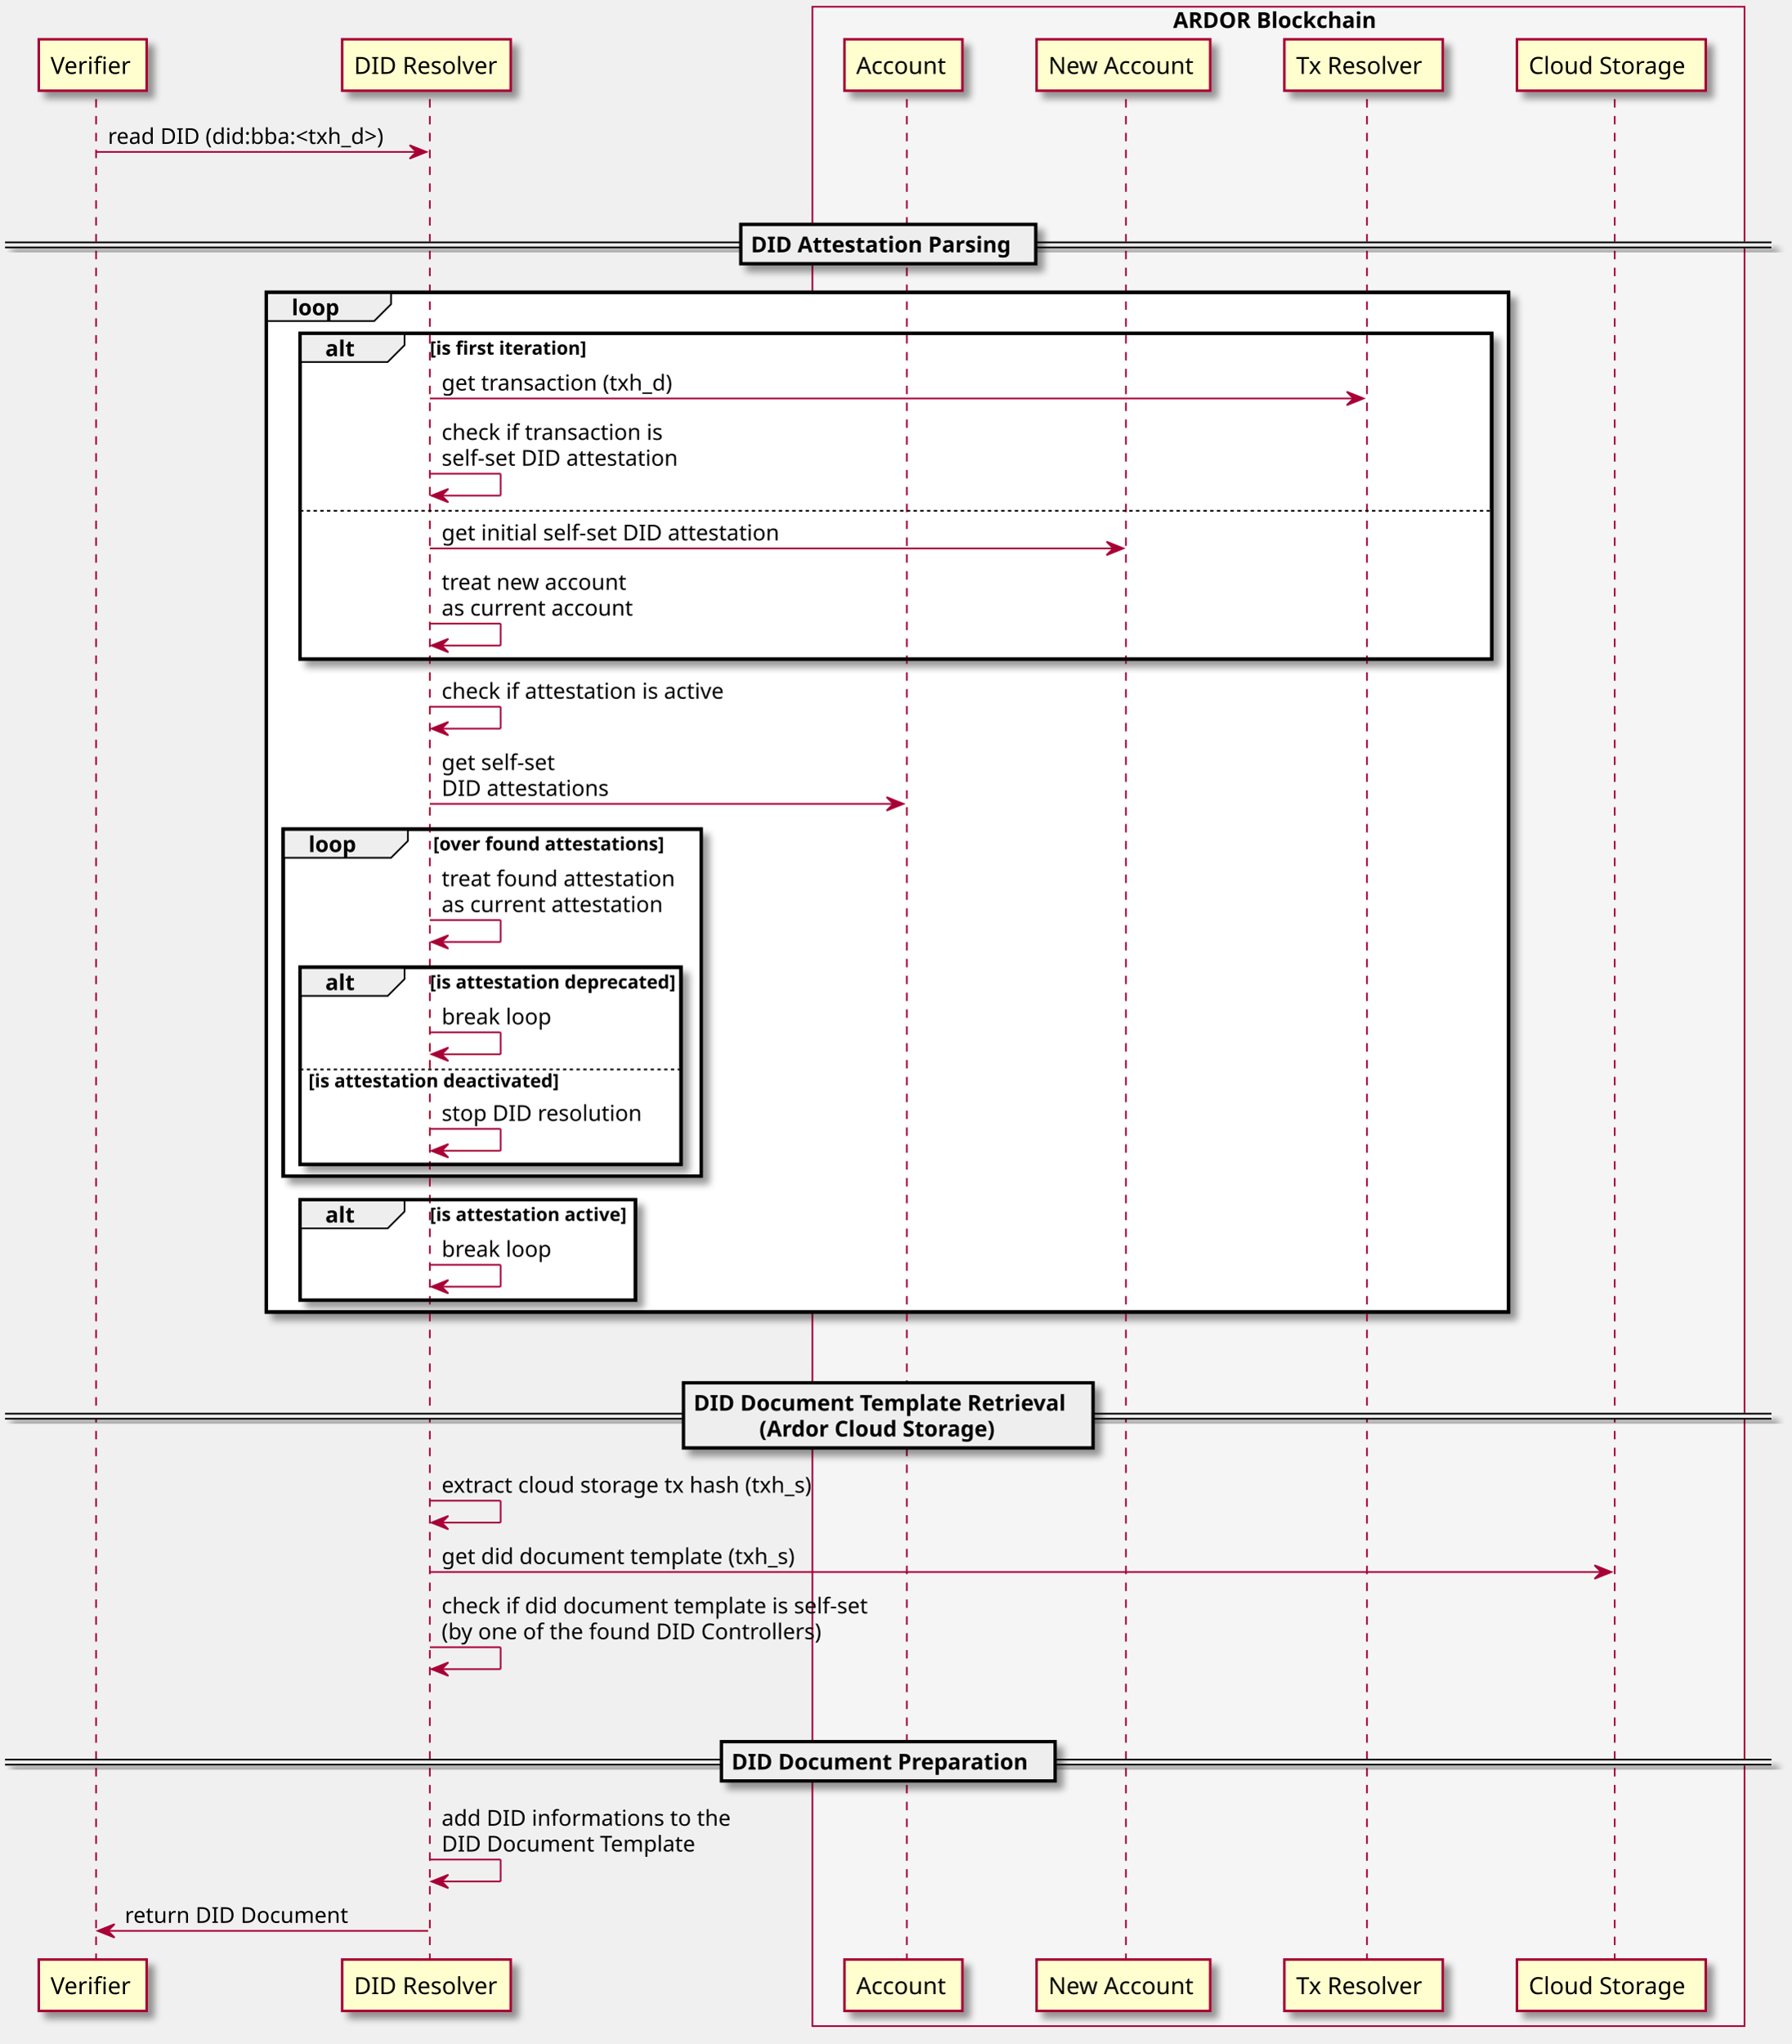
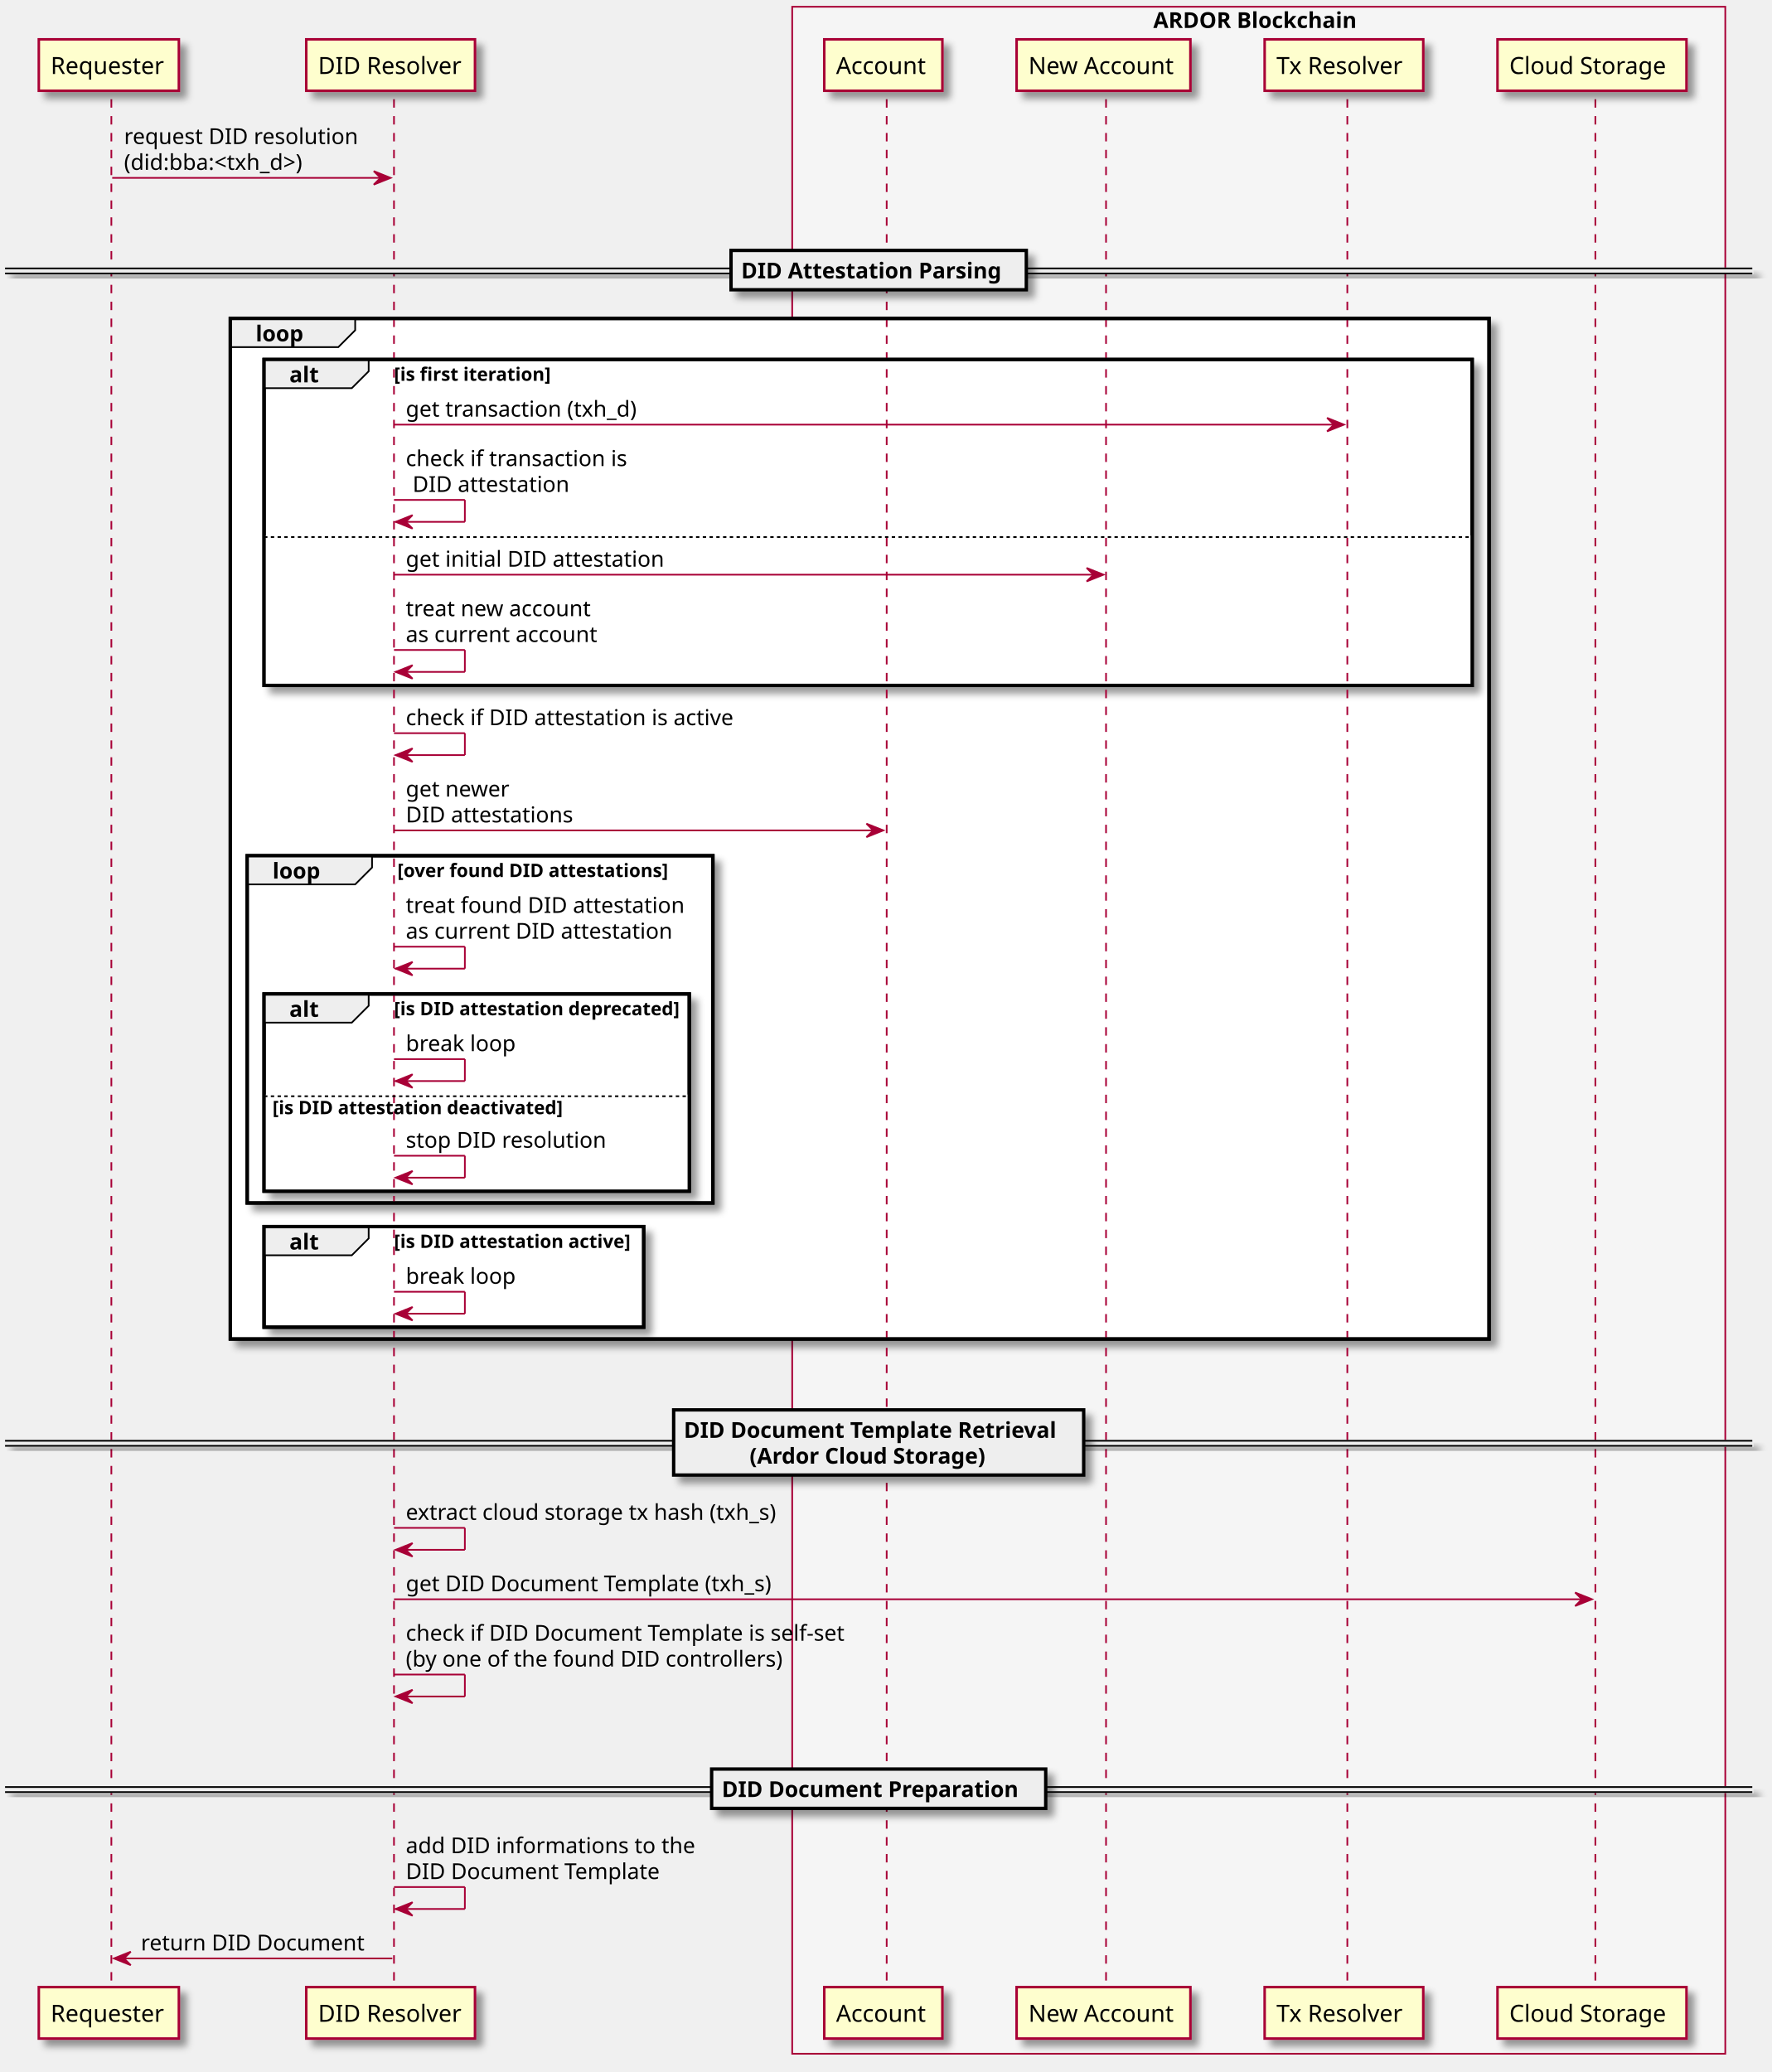
- <svg xmlns="http://www.w3.org/2000/svg" contentScriptType="application/ecmascript" contentStyleType="text/css" height="1212px" preserveAspectRatio="none" style="width:1063px;height:1212px;" version="1.1" viewBox="0 0 1063 1212" width="1063px" zoomAndPan="magnify">
+ <svg xmlns="http://www.w3.org/2000/svg" contentScriptType="application/ecmascript" contentStyleType="text/css" height="1228px" preserveAspectRatio="none" style="width:1050px;height:1228px;" version="1.1" viewBox="0 0 1050 1228" width="1050px" zoomAndPan="magnify">
  <defs>
-     <filter height="300%" id="f2l9gwn4sx6dv" width="300%" x="-1" y="-1">
+     <filter height="300%" id="f1mnawlurrjk6g" width="300%" x="-1" y="-1">
      <feGaussianBlur result="blurOut" stdDeviation="2.0" />
      <feColorMatrix in="blurOut" result="blurOut2" type="matrix" values="0 0 0 0 0 0 0 0 0 0 0 0 0 0 0 0 0 0 .4 0" />
      <feOffset dx="4.0" dy="4.0" in="blurOut2" result="blurOut3" />
      <feBlend in="SourceGraphic" in2="blurOut3" mode="normal" />
    </filter>
  </defs>
  <g>
-     <rect fill="#F5F5F5" height="1197.869" style="stroke: #A80036; stroke-width: 1.0;" width="553" x="482" y="4" />
-     <text fill="#000000" font-family="sans-serif" font-size="13" font-weight="bold" lengthAdjust="spacingAndGlyphs" textLength="125" x="696" y="16.568">ARDOR Blockchain</text>
-     <rect fill="#FFFFFF" filter="url(#f2l9gwn4sx6dv)" height="604.856" style="stroke: #000000; stroke-width: 2.0;" width="737" x="158" y="173.42" />
-     <rect fill="#FFFFFF" filter="url(#f2l9gwn4sx6dv)" height="193.174" style="stroke: #000000; stroke-width: 2.0;" width="707" x="178" y="197.731" />
-     <rect fill="#FFFFFF" height="88.932" style="stroke: none; stroke-width: 1.0;" width="707" x="178" y="301.973" />
-     <rect fill="#FFFFFF" filter="url(#f2l9gwn4sx6dv)" height="205.818" style="stroke: #000000; stroke-width: 2.0;" width="248" x="168" y="491.836" />
-     <rect fill="#FFFFFF" filter="url(#f2l9gwn4sx6dv)" height="116.887" style="stroke: #000000; stroke-width: 2.0;" width="226" x="178" y="573.768" />
-     <rect fill="#FFFFFF" height="57.266" style="stroke: none; stroke-width: 1.0;" width="226" x="178" y="633.389" />
-     <rect fill="#FFFFFF" filter="url(#f2l9gwn4sx6dv)" height="59.621" style="stroke: #000000; stroke-width: 2.0;" width="199" x="178" y="711.654" />
-     <line style="stroke: #A80036; stroke-width: 1.0; stroke-dasharray: 5.0,5.0;" x1="57" x2="57" y1="58.799" y2="1163.381" />
-     <line style="stroke: #A80036; stroke-width: 1.0; stroke-dasharray: 5.0,5.0;" x1="255" x2="255" y1="58.799" y2="1163.381" />
-     <line style="stroke: #A80036; stroke-width: 1.0; stroke-dasharray: 5.0,5.0;" x1="538" x2="538" y1="58.799" y2="1163.381" />
-     <line style="stroke: #A80036; stroke-width: 1.0; stroke-dasharray: 5.0,5.0;" x1="668" x2="668" y1="58.799" y2="1163.381" />
-     <line style="stroke: #A80036; stroke-width: 1.0; stroke-dasharray: 5.0,5.0;" x1="811" x2="811" y1="58.799" y2="1163.381" />
-     <line style="stroke: #A80036; stroke-width: 1.0; stroke-dasharray: 5.0,5.0;" x1="958" x2="958" y1="58.799" y2="1163.381" />
-     <rect fill="#FEFECE" filter="url(#f2l9gwn4sx6dv)" height="30.488" style="stroke: #A80036; stroke-width: 1.5;" width="64" x="23" y="23.311" />
-     <text fill="#000000" font-family="sans-serif" font-size="14" lengthAdjust="spacingAndGlyphs" textLength="50" x="30" y="43.846">Verifier</text>
-     <rect fill="#FEFECE" filter="url(#f2l9gwn4sx6dv)" height="30.488" style="stroke: #A80036; stroke-width: 1.5;" width="64" x="23" y="1162.381" />
-     <text fill="#000000" font-family="sans-serif" font-size="14" lengthAdjust="spacingAndGlyphs" textLength="50" x="30" y="1182.916">Verifier</text>
-     <rect fill="#FEFECE" filter="url(#f2l9gwn4sx6dv)" height="30.488" style="stroke: #A80036; stroke-width: 1.5;" width="100" x="203" y="23.311" />
-     <text fill="#000000" font-family="sans-serif" font-size="14" lengthAdjust="spacingAndGlyphs" textLength="86" x="210" y="43.846">DID Resolver</text>
-     <rect fill="#FEFECE" filter="url(#f2l9gwn4sx6dv)" height="30.488" style="stroke: #A80036; stroke-width: 1.5;" width="100" x="203" y="1162.381" />
-     <text fill="#000000" font-family="sans-serif" font-size="14" lengthAdjust="spacingAndGlyphs" textLength="86" x="210" y="1182.916">DID Resolver</text>
-     <rect fill="#FEFECE" filter="url(#f2l9gwn4sx6dv)" height="30.488" style="stroke: #A80036; stroke-width: 1.5;" width="70" x="501" y="23.311" />
-     <text fill="#000000" font-family="sans-serif" font-size="14" lengthAdjust="spacingAndGlyphs" textLength="56" x="508" y="43.846">Account</text>
-     <rect fill="#FEFECE" filter="url(#f2l9gwn4sx6dv)" height="30.488" style="stroke: #A80036; stroke-width: 1.5;" width="70" x="501" y="1162.381" />
-     <text fill="#000000" font-family="sans-serif" font-size="14" lengthAdjust="spacingAndGlyphs" textLength="56" x="508" y="1182.916">Account</text>
-     <rect fill="#FEFECE" filter="url(#f2l9gwn4sx6dv)" height="30.488" style="stroke: #A80036; stroke-width: 1.5;" width="103" x="615" y="23.311" />
-     <text fill="#000000" font-family="sans-serif" font-size="14" lengthAdjust="spacingAndGlyphs" textLength="89" x="622" y="43.846">New Account</text>
-     <rect fill="#FEFECE" filter="url(#f2l9gwn4sx6dv)" height="30.488" style="stroke: #A80036; stroke-width: 1.5;" width="103" x="615" y="1162.381" />
-     <text fill="#000000" font-family="sans-serif" font-size="14" lengthAdjust="spacingAndGlyphs" textLength="89" x="622" y="1182.916">New Account</text>
-     <rect fill="#FEFECE" filter="url(#f2l9gwn4sx6dv)" height="30.488" style="stroke: #A80036; stroke-width: 1.5;" width="94" x="762" y="23.311" />
-     <text fill="#000000" font-family="sans-serif" font-size="14" lengthAdjust="spacingAndGlyphs" textLength="80" x="769" y="43.846">Tx Resolver</text>
-     <rect fill="#FEFECE" filter="url(#f2l9gwn4sx6dv)" height="30.488" style="stroke: #A80036; stroke-width: 1.5;" width="94" x="762" y="1162.381" />
-     <text fill="#000000" font-family="sans-serif" font-size="14" lengthAdjust="spacingAndGlyphs" textLength="80" x="769" y="1182.916">Tx Resolver</text>
-     <rect fill="#FEFECE" filter="url(#f2l9gwn4sx6dv)" height="30.488" style="stroke: #A80036; stroke-width: 1.5;" width="112" x="900" y="23.311" />
-     <text fill="#000000" font-family="sans-serif" font-size="14" lengthAdjust="spacingAndGlyphs" textLength="98" x="907" y="43.846">Cloud Storage</text>
-     <rect fill="#FEFECE" filter="url(#f2l9gwn4sx6dv)" height="30.488" style="stroke: #A80036; stroke-width: 1.5;" width="112" x="900" y="1162.381" />
-     <text fill="#000000" font-family="sans-serif" font-size="14" lengthAdjust="spacingAndGlyphs" textLength="98" x="907" y="1182.916">Cloud Storage</text>
-     <polygon fill="#A80036" points="243,86.109,253,90.109,243,94.109,247,90.109" style="stroke: #A80036; stroke-width: 1.0;" />
-     <line style="stroke: #A80036; stroke-width: 1.0;" x1="57" x2="249" y1="90.109" y2="90.109" />
-     <text fill="#000000" font-family="sans-serif" font-size="13" lengthAdjust="spacingAndGlyphs" textLength="174" x="64" y="85.367">read DID (did:bba:&lt;txh_d&gt;)</text>
-     <rect fill="#EEEEEE" filter="url(#f2l9gwn4sx6dv)" height="3" style="stroke: #EEEEEE; stroke-width: 1.0;" width="1048" x="3" y="143.765" />
-     <line style="stroke: #000000; stroke-width: 1.0;" x1="3" x2="1051" y1="143.765" y2="143.765" />
-     <line style="stroke: #000000; stroke-width: 1.0;" x1="3" x2="1051" y1="146.765" y2="146.765" />
-     <rect fill="#EEEEEE" filter="url(#f2l9gwn4sx6dv)" height="23.311" style="stroke: #000000; stroke-width: 2.0;" width="175" x="439.5" y="133.109" />
-     <text fill="#000000" font-family="sans-serif" font-size="13" font-weight="bold" lengthAdjust="spacingAndGlyphs" textLength="157" x="445.5" y="149.678">DID Attestation Parsing</text>
-     <path d="M158,173.42 L232,173.42 L232,180.42 L222,190.42 L158,190.42 L158,173.42 " fill="#EEEEEE" style="stroke: #000000; stroke-width: 1.0;" />
-     <rect fill="none" height="604.856" style="stroke: #000000; stroke-width: 2.0;" width="737" x="158" y="173.42" />
-     <text fill="#000000" font-family="sans-serif" font-size="13" font-weight="bold" lengthAdjust="spacingAndGlyphs" textLength="29" x="173" y="186.988">loop</text>
-     <path d="M178,197.731 L240,197.731 L240,204.731 L230,214.731 L178,214.731 L178,197.731 " fill="#EEEEEE" style="stroke: #000000; stroke-width: 1.0;" />
-     <rect fill="none" height="193.174" style="stroke: #000000; stroke-width: 2.0;" width="707" x="178" y="197.731" />
-     <text fill="#000000" font-family="sans-serif" font-size="13" font-weight="bold" lengthAdjust="spacingAndGlyphs" textLength="17" x="193" y="211.299">alt</text>
-     <text fill="#000000" font-family="sans-serif" font-size="11" font-weight="bold" lengthAdjust="spacingAndGlyphs" textLength="97" x="255" y="210.365">[is first iteration]</text>
-     <polygon fill="#A80036" points="799,232.352,809,236.352,799,240.352,803,236.352" style="stroke: #A80036; stroke-width: 1.0;" />
-     <line style="stroke: #A80036; stroke-width: 1.0;" x1="255" x2="805" y1="236.352" y2="236.352" />
-     <text fill="#000000" font-family="sans-serif" font-size="13" lengthAdjust="spacingAndGlyphs" textLength="143" x="262" y="231.609">get transaction (txh_d)</text>
-     <line style="stroke: #A80036; stroke-width: 1.0;" x1="255" x2="297" y1="280.973" y2="280.973" />
-     <line style="stroke: #A80036; stroke-width: 1.0;" x1="297" x2="297" y1="280.973" y2="293.973" />
-     <line style="stroke: #A80036; stroke-width: 1.0;" x1="256" x2="297" y1="293.973" y2="293.973" />
-     <polygon fill="#A80036" points="266,289.973,256,293.973,266,297.973,262,293.973" style="stroke: #A80036; stroke-width: 1.0;" />
-     <text fill="#000000" font-family="sans-serif" font-size="13" lengthAdjust="spacingAndGlyphs" textLength="140" x="262" y="260.92">check if transaction is</text>
-     <text fill="#000000" font-family="sans-serif" font-size="13" lengthAdjust="spacingAndGlyphs" textLength="150" x="262" y="276.231">self-set DID attestation</text>
-     <line style="stroke: #000000; stroke-width: 1.0; stroke-dasharray: 2.0,2.0;" x1="178" x2="885" y1="302.973" y2="302.973" />
-     <polygon fill="#A80036" points="656.5,321.283,666.5,325.283,656.5,329.283,660.5,325.283" style="stroke: #A80036; stroke-width: 1.0;" />
-     <line style="stroke: #A80036; stroke-width: 1.0;" x1="255" x2="662.5" y1="325.283" y2="325.283" />
-     <text fill="#000000" font-family="sans-serif" font-size="13" lengthAdjust="spacingAndGlyphs" textLength="214" x="262" y="320.541">get initial self-set DID attestation</text>
-     <line style="stroke: #A80036; stroke-width: 1.0;" x1="255" x2="297" y1="369.904" y2="369.904" />
-     <line style="stroke: #A80036; stroke-width: 1.0;" x1="297" x2="297" y1="369.904" y2="382.904" />
-     <line style="stroke: #A80036; stroke-width: 1.0;" x1="256" x2="297" y1="382.904" y2="382.904" />
-     <polygon fill="#A80036" points="266,378.904,256,382.904,266,386.904,262,382.904" style="stroke: #A80036; stroke-width: 1.0;" />
-     <text fill="#000000" font-family="sans-serif" font-size="13" lengthAdjust="spacingAndGlyphs" textLength="112" x="262" y="349.852">treat new account</text>
-     <text fill="#000000" font-family="sans-serif" font-size="13" lengthAdjust="spacingAndGlyphs" textLength="117" x="262" y="365.162">as current account</text>
-     <line style="stroke: #A80036; stroke-width: 1.0;" x1="255" x2="297" y1="419.215" y2="419.215" />
-     <line style="stroke: #A80036; stroke-width: 1.0;" x1="297" x2="297" y1="419.215" y2="432.215" />
-     <line style="stroke: #A80036; stroke-width: 1.0;" x1="256" x2="297" y1="432.215" y2="432.215" />
-     <polygon fill="#A80036" points="266,428.215,256,432.215,266,436.215,262,432.215" style="stroke: #A80036; stroke-width: 1.0;" />
-     <text fill="#000000" font-family="sans-serif" font-size="13" lengthAdjust="spacingAndGlyphs" textLength="178" x="262" y="414.473">check if attestation is active</text>
-     <polygon fill="#A80036" points="526,472.836,536,476.836,526,480.836,530,476.836" style="stroke: #A80036; stroke-width: 1.0;" />
-     <line style="stroke: #A80036; stroke-width: 1.0;" x1="255" x2="532" y1="476.836" y2="476.836" />
-     <text fill="#000000" font-family="sans-serif" font-size="13" lengthAdjust="spacingAndGlyphs" textLength="74" x="262" y="456.783">get self-set</text>
-     <text fill="#000000" font-family="sans-serif" font-size="13" lengthAdjust="spacingAndGlyphs" textLength="103" x="262" y="472.094">DID attestations</text>
-     <path d="M168,491.836 L242,491.836 L242,498.836 L232,508.836 L168,508.836 L168,491.836 " fill="#EEEEEE" style="stroke: #000000; stroke-width: 1.0;" />
-     <rect fill="none" height="205.818" style="stroke: #000000; stroke-width: 2.0;" width="248" x="168" y="491.836" />
-     <text fill="#000000" font-family="sans-serif" font-size="13" font-weight="bold" lengthAdjust="spacingAndGlyphs" textLength="29" x="183" y="505.404">loop</text>
-     <text fill="#000000" font-family="sans-serif" font-size="11" font-weight="bold" lengthAdjust="spacingAndGlyphs" textLength="138" x="257" y="504.471">[over found attestations]</text>
-     <line style="stroke: #A80036; stroke-width: 1.0;" x1="255" x2="297" y1="545.768" y2="545.768" />
-     <line style="stroke: #A80036; stroke-width: 1.0;" x1="297" x2="297" y1="545.768" y2="558.768" />
-     <line style="stroke: #A80036; stroke-width: 1.0;" x1="256" x2="297" y1="558.768" y2="558.768" />
-     <polygon fill="#A80036" points="266,554.768,256,558.768,266,562.768,262,558.768" style="stroke: #A80036; stroke-width: 1.0;" />
-     <text fill="#000000" font-family="sans-serif" font-size="13" lengthAdjust="spacingAndGlyphs" textLength="142" x="262" y="525.715">treat found attestation</text>
-     <text fill="#000000" font-family="sans-serif" font-size="13" lengthAdjust="spacingAndGlyphs" textLength="135" x="262" y="541.025">as current attestation</text>
-     <path d="M178,573.768 L240,573.768 L240,580.768 L230,590.768 L178,590.768 L178,573.768 " fill="#EEEEEE" style="stroke: #000000; stroke-width: 1.0;" />
-     <rect fill="none" height="116.887" style="stroke: #000000; stroke-width: 2.0;" width="226" x="178" y="573.768" />
-     <text fill="#000000" font-family="sans-serif" font-size="13" font-weight="bold" lengthAdjust="spacingAndGlyphs" textLength="17" x="193" y="587.336">alt</text>
-     <text fill="#000000" font-family="sans-serif" font-size="11" font-weight="bold" lengthAdjust="spacingAndGlyphs" textLength="144" x="255" y="586.402">[is attestation deprecated]</text>
-     <line style="stroke: #A80036; stroke-width: 1.0;" x1="255" x2="297" y1="612.389" y2="612.389" />
-     <line style="stroke: #A80036; stroke-width: 1.0;" x1="297" x2="297" y1="612.389" y2="625.389" />
-     <line style="stroke: #A80036; stroke-width: 1.0;" x1="256" x2="297" y1="625.389" y2="625.389" />
-     <polygon fill="#A80036" points="266,621.389,256,625.389,266,629.389,262,625.389" style="stroke: #A80036; stroke-width: 1.0;" />
-     <text fill="#000000" font-family="sans-serif" font-size="13" lengthAdjust="spacingAndGlyphs" textLength="67" x="262" y="607.646">break loop</text>
-     <line style="stroke: #000000; stroke-width: 1.0; stroke-dasharray: 2.0,2.0;" x1="178" x2="404" y1="634.389" y2="634.389" />
-     <text fill="#000000" font-family="sans-serif" font-size="11" font-weight="bold" lengthAdjust="spacingAndGlyphs" textLength="147" x="183" y="645.023">[is attestation deactivated]</text>
-     <line style="stroke: #A80036; stroke-width: 1.0;" x1="255" x2="297" y1="669.654" y2="669.654" />
-     <line style="stroke: #A80036; stroke-width: 1.0;" x1="297" x2="297" y1="669.654" y2="682.654" />
-     <line style="stroke: #A80036; stroke-width: 1.0;" x1="256" x2="297" y1="682.654" y2="682.654" />
-     <polygon fill="#A80036" points="266,678.654,256,682.654,266,686.654,262,682.654" style="stroke: #A80036; stroke-width: 1.0;" />
-     <text fill="#000000" font-family="sans-serif" font-size="13" lengthAdjust="spacingAndGlyphs" textLength="124" x="262" y="664.912">stop DID resolution</text>
-     <path d="M178,711.654 L240,711.654 L240,718.654 L230,728.654 L178,728.654 L178,711.654 " fill="#EEEEEE" style="stroke: #000000; stroke-width: 1.0;" />
-     <rect fill="none" height="59.621" style="stroke: #000000; stroke-width: 2.0;" width="199" x="178" y="711.654" />
-     <text fill="#000000" font-family="sans-serif" font-size="13" font-weight="bold" lengthAdjust="spacingAndGlyphs" textLength="17" x="193" y="725.223">alt</text>
-     <text fill="#000000" font-family="sans-serif" font-size="11" font-weight="bold" lengthAdjust="spacingAndGlyphs" textLength="117" x="255" y="724.289">[is attestation active]</text>
-     <line style="stroke: #A80036; stroke-width: 1.0;" x1="255" x2="297" y1="750.275" y2="750.275" />
-     <line style="stroke: #A80036; stroke-width: 1.0;" x1="297" x2="297" y1="750.275" y2="763.275" />
-     <line style="stroke: #A80036; stroke-width: 1.0;" x1="256" x2="297" y1="763.275" y2="763.275" />
-     <polygon fill="#A80036" points="266,759.275,256,763.275,266,767.275,262,763.275" style="stroke: #A80036; stroke-width: 1.0;" />
-     <text fill="#000000" font-family="sans-serif" font-size="13" lengthAdjust="spacingAndGlyphs" textLength="67" x="262" y="745.533">break loop</text>
-     <rect fill="#EEEEEE" filter="url(#f2l9gwn4sx6dv)" height="3" style="stroke: #EEEEEE; stroke-width: 1.0;" width="1048" x="3" y="838.586" />
-     <line style="stroke: #000000; stroke-width: 1.0;" x1="3" x2="1051" y1="838.586" y2="838.586" />
-     <line style="stroke: #000000; stroke-width: 1.0;" x1="3" x2="1051" y1="841.586" y2="841.586" />
-     <rect fill="#EEEEEE" filter="url(#f2l9gwn4sx6dv)" height="38.621" style="stroke: #000000; stroke-width: 2.0;" width="243" x="405.5" y="820.275" />
-     <text fill="#000000" font-family="sans-serif" font-size="13" font-weight="bold" lengthAdjust="spacingAndGlyphs" textLength="229" x="411.5" y="836.844">DID Document Template Retrieval</text>
-     <text fill="#000000" font-family="sans-serif" font-size="13" font-weight="bold" lengthAdjust="spacingAndGlyphs" textLength="147" x="450.5" y="852.154">(Ardor Cloud Storage)</text>
-     <line style="stroke: #A80036; stroke-width: 1.0;" x1="255" x2="297" y1="890.207" y2="890.207" />
-     <line style="stroke: #A80036; stroke-width: 1.0;" x1="297" x2="297" y1="890.207" y2="903.207" />
-     <line style="stroke: #A80036; stroke-width: 1.0;" x1="256" x2="297" y1="903.207" y2="903.207" />
-     <polygon fill="#A80036" points="266,899.207,256,903.207,266,907.207,262,903.207" style="stroke: #A80036; stroke-width: 1.0;" />
-     <text fill="#000000" font-family="sans-serif" font-size="13" lengthAdjust="spacingAndGlyphs" textLength="232" x="262" y="885.465">extract cloud storage tx hash (txh_s)</text>
-     <polygon fill="#A80036" points="946,928.518,956,932.518,946,936.518,950,932.518" style="stroke: #A80036; stroke-width: 1.0;" />
-     <line style="stroke: #A80036; stroke-width: 1.0;" x1="255" x2="952" y1="932.518" y2="932.518" />
-     <text fill="#000000" font-family="sans-serif" font-size="13" lengthAdjust="spacingAndGlyphs" textLength="217" x="262" y="927.775">get did document template (txh_s)</text>
-     <line style="stroke: #A80036; stroke-width: 1.0;" x1="255" x2="297" y1="977.139" y2="977.139" />
-     <line style="stroke: #A80036; stroke-width: 1.0;" x1="297" x2="297" y1="977.139" y2="990.139" />
-     <line style="stroke: #A80036; stroke-width: 1.0;" x1="256" x2="297" y1="990.139" y2="990.139" />
-     <polygon fill="#A80036" points="266,986.139,256,990.139,266,994.139,262,990.139" style="stroke: #A80036; stroke-width: 1.0;" />
-     <text fill="#000000" font-family="sans-serif" font-size="13" lengthAdjust="spacingAndGlyphs" textLength="269" x="262" y="957.086">check if did document template is self-set</text>
-     <text fill="#000000" font-family="sans-serif" font-size="13" lengthAdjust="spacingAndGlyphs" textLength="234" x="262" y="972.396">(by one of the found DID Controllers)</text>
-     <rect fill="#EEEEEE" filter="url(#f2l9gwn4sx6dv)" height="3" style="stroke: #EEEEEE; stroke-width: 1.0;" width="1048" x="3" y="1043.794" />
-     <line style="stroke: #000000; stroke-width: 1.0;" x1="3" x2="1051" y1="1043.794" y2="1043.794" />
-     <line style="stroke: #000000; stroke-width: 1.0;" x1="3" x2="1051" y1="1046.794" y2="1046.794" />
-     <rect fill="#EEEEEE" filter="url(#f2l9gwn4sx6dv)" height="23.311" style="stroke: #000000; stroke-width: 2.0;" width="198" x="428" y="1033.139" />
-     <text fill="#000000" font-family="sans-serif" font-size="13" font-weight="bold" lengthAdjust="spacingAndGlyphs" textLength="180" x="434" y="1049.707">DID Document Preparation</text>
-     <line style="stroke: #A80036; stroke-width: 1.0;" x1="255" x2="297" y1="1103.07" y2="1103.07" />
-     <line style="stroke: #A80036; stroke-width: 1.0;" x1="297" x2="297" y1="1103.07" y2="1116.07" />
-     <line style="stroke: #A80036; stroke-width: 1.0;" x1="256" x2="297" y1="1116.07" y2="1116.07" />
-     <polygon fill="#A80036" points="266,1112.07,256,1116.07,266,1120.07,262,1116.07" style="stroke: #A80036; stroke-width: 1.0;" />
-     <text fill="#000000" font-family="sans-serif" font-size="13" lengthAdjust="spacingAndGlyphs" textLength="177" x="262" y="1083.018">add DID informations to the</text>
-     <text fill="#000000" font-family="sans-serif" font-size="13" lengthAdjust="spacingAndGlyphs" textLength="155" x="262" y="1098.328">DID Document Template</text>
-     <polygon fill="#A80036" points="68,1141.381,58,1145.381,68,1149.381,64,1145.381" style="stroke: #A80036; stroke-width: 1.0;" />
-     <line style="stroke: #A80036; stroke-width: 1.0;" x1="62" x2="254" y1="1145.381" y2="1145.381" />
-     <text fill="#000000" font-family="sans-serif" font-size="13" lengthAdjust="spacingAndGlyphs" textLength="135" x="74" y="1140.639">return DID Document</text>
+     <rect fill="#F5F5F5" height="1213.18" style="stroke: #A80036; stroke-width: 1.0;" width="553" x="469.5" y="4" />
+     <text fill="#000000" font-family="sans-serif" font-size="13" font-weight="bold" lengthAdjust="spacingAndGlyphs" textLength="125" x="683.5" y="16.568">ARDOR Blockchain</text>
+     <rect fill="#FFFFFF" filter="url(#f1mnawlurrjk6g)" height="604.856" style="stroke: #000000; stroke-width: 2.0;" width="746" x="136.5" y="188.731" />
+     <rect fill="#FFFFFF" filter="url(#f1mnawlurrjk6g)" height="193.174" style="stroke: #000000; stroke-width: 2.0;" width="716" x="156.5" y="213.041" />
+     <rect fill="#FFFFFF" height="88.932" style="stroke: none; stroke-width: 1.0;" width="716" x="156.5" y="317.283" />
+     <rect fill="#FFFFFF" filter="url(#f1mnawlurrjk6g)" height="205.818" style="stroke: #000000; stroke-width: 2.0;" width="276" x="146.5" y="507.147" />
+     <rect fill="#FFFFFF" filter="url(#f1mnawlurrjk6g)" height="116.887" style="stroke: #000000; stroke-width: 2.0;" width="252" x="156.5" y="589.078" />
+     <rect fill="#FFFFFF" height="57.266" style="stroke: none; stroke-width: 1.0;" width="252" x="156.5" y="648.699" />
+     <rect fill="#FFFFFF" filter="url(#f1mnawlurrjk6g)" height="59.621" style="stroke: #000000; stroke-width: 2.0;" width="225" x="156.5" y="726.965" />
+     <line style="stroke: #A80036; stroke-width: 1.0; stroke-dasharray: 5.0,5.0;" x1="66" x2="66" y1="58.799" y2="1178.691" />
+     <line style="stroke: #A80036; stroke-width: 1.0; stroke-dasharray: 5.0,5.0;" x1="233.5" x2="233.5" y1="58.799" y2="1178.691" />
+     <line style="stroke: #A80036; stroke-width: 1.0; stroke-dasharray: 5.0,5.0;" x1="525.5" x2="525.5" y1="58.799" y2="1178.691" />
+     <line style="stroke: #A80036; stroke-width: 1.0; stroke-dasharray: 5.0,5.0;" x1="655.5" x2="655.5" y1="58.799" y2="1178.691" />
+     <line style="stroke: #A80036; stroke-width: 1.0; stroke-dasharray: 5.0,5.0;" x1="798.5" x2="798.5" y1="58.799" y2="1178.691" />
+     <line style="stroke: #A80036; stroke-width: 1.0; stroke-dasharray: 5.0,5.0;" x1="945.5" x2="945.5" y1="58.799" y2="1178.691" />
+     <rect fill="#FEFECE" filter="url(#f1mnawlurrjk6g)" height="30.488" style="stroke: #A80036; stroke-width: 1.5;" width="83" x="23" y="23.311" />
+     <text fill="#000000" font-family="sans-serif" font-size="14" lengthAdjust="spacingAndGlyphs" textLength="69" x="30" y="43.846">Requester</text>
+     <rect fill="#FEFECE" filter="url(#f1mnawlurrjk6g)" height="30.488" style="stroke: #A80036; stroke-width: 1.5;" width="83" x="23" y="1177.691" />
+     <text fill="#000000" font-family="sans-serif" font-size="14" lengthAdjust="spacingAndGlyphs" textLength="69" x="30" y="1198.227">Requester</text>
+     <rect fill="#FEFECE" filter="url(#f1mnawlurrjk6g)" height="30.488" style="stroke: #A80036; stroke-width: 1.5;" width="100" x="181.5" y="23.311" />
+     <text fill="#000000" font-family="sans-serif" font-size="14" lengthAdjust="spacingAndGlyphs" textLength="86" x="188.5" y="43.846">DID Resolver</text>
+     <rect fill="#FEFECE" filter="url(#f1mnawlurrjk6g)" height="30.488" style="stroke: #A80036; stroke-width: 1.5;" width="100" x="181.5" y="1177.691" />
+     <text fill="#000000" font-family="sans-serif" font-size="14" lengthAdjust="spacingAndGlyphs" textLength="86" x="188.5" y="1198.227">DID Resolver</text>
+     <rect fill="#FEFECE" filter="url(#f1mnawlurrjk6g)" height="30.488" style="stroke: #A80036; stroke-width: 1.5;" width="70" x="488.5" y="23.311" />
+     <text fill="#000000" font-family="sans-serif" font-size="14" lengthAdjust="spacingAndGlyphs" textLength="56" x="495.5" y="43.846">Account</text>
+     <rect fill="#FEFECE" filter="url(#f1mnawlurrjk6g)" height="30.488" style="stroke: #A80036; stroke-width: 1.5;" width="70" x="488.5" y="1177.691" />
+     <text fill="#000000" font-family="sans-serif" font-size="14" lengthAdjust="spacingAndGlyphs" textLength="56" x="495.5" y="1198.227">Account</text>
+     <rect fill="#FEFECE" filter="url(#f1mnawlurrjk6g)" height="30.488" style="stroke: #A80036; stroke-width: 1.5;" width="103" x="602.5" y="23.311" />
+     <text fill="#000000" font-family="sans-serif" font-size="14" lengthAdjust="spacingAndGlyphs" textLength="89" x="609.5" y="43.846">New Account</text>
+     <rect fill="#FEFECE" filter="url(#f1mnawlurrjk6g)" height="30.488" style="stroke: #A80036; stroke-width: 1.5;" width="103" x="602.5" y="1177.691" />
+     <text fill="#000000" font-family="sans-serif" font-size="14" lengthAdjust="spacingAndGlyphs" textLength="89" x="609.5" y="1198.227">New Account</text>
+     <rect fill="#FEFECE" filter="url(#f1mnawlurrjk6g)" height="30.488" style="stroke: #A80036; stroke-width: 1.5;" width="94" x="749.5" y="23.311" />
+     <text fill="#000000" font-family="sans-serif" font-size="14" lengthAdjust="spacingAndGlyphs" textLength="80" x="756.5" y="43.846">Tx Resolver</text>
+     <rect fill="#FEFECE" filter="url(#f1mnawlurrjk6g)" height="30.488" style="stroke: #A80036; stroke-width: 1.5;" width="94" x="749.5" y="1177.691" />
+     <text fill="#000000" font-family="sans-serif" font-size="14" lengthAdjust="spacingAndGlyphs" textLength="80" x="756.5" y="1198.227">Tx Resolver</text>
+     <rect fill="#FEFECE" filter="url(#f1mnawlurrjk6g)" height="30.488" style="stroke: #A80036; stroke-width: 1.5;" width="112" x="887.5" y="23.311" />
+     <text fill="#000000" font-family="sans-serif" font-size="14" lengthAdjust="spacingAndGlyphs" textLength="98" x="894.5" y="43.846">Cloud Storage</text>
+     <rect fill="#FEFECE" filter="url(#f1mnawlurrjk6g)" height="30.488" style="stroke: #A80036; stroke-width: 1.5;" width="112" x="887.5" y="1177.691" />
+     <text fill="#000000" font-family="sans-serif" font-size="14" lengthAdjust="spacingAndGlyphs" textLength="98" x="894.5" y="1198.227">Cloud Storage</text>
+     <polygon fill="#A80036" points="221.5,101.42,231.5,105.42,221.5,109.42,225.5,105.42" style="stroke: #A80036; stroke-width: 1.0;" />
+     <line style="stroke: #A80036; stroke-width: 1.0;" x1="66.5" x2="227.5" y1="105.42" y2="105.42" />
+     <text fill="#000000" font-family="sans-serif" font-size="13" lengthAdjust="spacingAndGlyphs" textLength="143" x="73.5" y="85.367">request DID resolution</text>
+     <text fill="#000000" font-family="sans-serif" font-size="13" lengthAdjust="spacingAndGlyphs" textLength="115" x="73.5" y="100.678">(did:bba:&lt;txh_d&gt;)</text>
+     <rect fill="#EEEEEE" filter="url(#f1mnawlurrjk6g)" height="3" style="stroke: #EEEEEE; stroke-width: 1.0;" width="1035.5" x="3" y="159.075" />
+     <line style="stroke: #000000; stroke-width: 1.0;" x1="3" x2="1038.5" y1="159.075" y2="159.075" />
+     <line style="stroke: #000000; stroke-width: 1.0;" x1="3" x2="1038.5" y1="162.075" y2="162.075" />
+     <rect fill="#EEEEEE" filter="url(#f1mnawlurrjk6g)" height="23.311" style="stroke: #000000; stroke-width: 2.0;" width="175" x="433.25" y="148.42" />
+     <text fill="#000000" font-family="sans-serif" font-size="13" font-weight="bold" lengthAdjust="spacingAndGlyphs" textLength="157" x="439.25" y="164.988">DID Attestation Parsing</text>
+     <path d="M136.5,188.731 L210.5,188.731 L210.5,195.731 L200.5,205.731 L136.5,205.731 L136.5,188.731 " fill="#EEEEEE" style="stroke: #000000; stroke-width: 1.0;" />
+     <rect fill="none" height="604.856" style="stroke: #000000; stroke-width: 2.0;" width="746" x="136.5" y="188.731" />
+     <text fill="#000000" font-family="sans-serif" font-size="13" font-weight="bold" lengthAdjust="spacingAndGlyphs" textLength="29" x="151.5" y="202.299">loop</text>
+     <path d="M156.5,213.041 L218.5,213.041 L218.5,220.041 L208.5,230.041 L156.5,230.041 L156.5,213.041 " fill="#EEEEEE" style="stroke: #000000; stroke-width: 1.0;" />
+     <rect fill="none" height="193.174" style="stroke: #000000; stroke-width: 2.0;" width="716" x="156.5" y="213.041" />
+     <text fill="#000000" font-family="sans-serif" font-size="13" font-weight="bold" lengthAdjust="spacingAndGlyphs" textLength="17" x="171.5" y="226.609">alt</text>
+     <text fill="#000000" font-family="sans-serif" font-size="11" font-weight="bold" lengthAdjust="spacingAndGlyphs" textLength="97" x="233.5" y="225.676">[is first iteration]</text>
+     <polygon fill="#A80036" points="786.5,247.662,796.5,251.662,786.5,255.662,790.5,251.662" style="stroke: #A80036; stroke-width: 1.0;" />
+     <line style="stroke: #A80036; stroke-width: 1.0;" x1="233.5" x2="792.5" y1="251.662" y2="251.662" />
+     <text fill="#000000" font-family="sans-serif" font-size="13" lengthAdjust="spacingAndGlyphs" textLength="143" x="240.5" y="246.92">get transaction (txh_d)</text>
+     <line style="stroke: #A80036; stroke-width: 1.0;" x1="233.5" x2="275.5" y1="296.283" y2="296.283" />
+     <line style="stroke: #A80036; stroke-width: 1.0;" x1="275.5" x2="275.5" y1="296.283" y2="309.283" />
+     <line style="stroke: #A80036; stroke-width: 1.0;" x1="234.5" x2="275.5" y1="309.283" y2="309.283" />
+     <polygon fill="#A80036" points="244.5,305.283,234.5,309.283,244.5,313.283,240.5,309.283" style="stroke: #A80036; stroke-width: 1.0;" />
+     <text fill="#000000" font-family="sans-serif" font-size="13" lengthAdjust="spacingAndGlyphs" textLength="140" x="240.5" y="276.231">check if transaction is</text>
+     <text fill="#000000" font-family="sans-serif" font-size="13" lengthAdjust="spacingAndGlyphs" textLength="96" x="244.5" y="291.541">DID attestation</text>
+     <line style="stroke: #000000; stroke-width: 1.0; stroke-dasharray: 2.0,2.0;" x1="156.5" x2="872.5" y1="318.283" y2="318.283" />
+     <polygon fill="#A80036" points="644,336.594,654,340.594,644,344.594,648,340.594" style="stroke: #A80036; stroke-width: 1.0;" />
+     <line style="stroke: #A80036; stroke-width: 1.0;" x1="233.5" x2="650" y1="340.594" y2="340.594" />
+     <text fill="#000000" font-family="sans-serif" font-size="13" lengthAdjust="spacingAndGlyphs" textLength="160" x="240.5" y="335.852">get initial DID attestation</text>
+     <line style="stroke: #A80036; stroke-width: 1.0;" x1="233.5" x2="275.5" y1="385.215" y2="385.215" />
+     <line style="stroke: #A80036; stroke-width: 1.0;" x1="275.5" x2="275.5" y1="385.215" y2="398.215" />
+     <line style="stroke: #A80036; stroke-width: 1.0;" x1="234.5" x2="275.5" y1="398.215" y2="398.215" />
+     <polygon fill="#A80036" points="244.5,394.215,234.5,398.215,244.5,402.215,240.5,398.215" style="stroke: #A80036; stroke-width: 1.0;" />
+     <text fill="#000000" font-family="sans-serif" font-size="13" lengthAdjust="spacingAndGlyphs" textLength="112" x="240.5" y="365.162">treat new account</text>
+     <text fill="#000000" font-family="sans-serif" font-size="13" lengthAdjust="spacingAndGlyphs" textLength="117" x="240.5" y="380.473">as current account</text>
+     <line style="stroke: #A80036; stroke-width: 1.0;" x1="233.5" x2="275.5" y1="434.525" y2="434.525" />
+     <line style="stroke: #A80036; stroke-width: 1.0;" x1="275.5" x2="275.5" y1="434.525" y2="447.525" />
+     <line style="stroke: #A80036; stroke-width: 1.0;" x1="234.5" x2="275.5" y1="447.525" y2="447.525" />
+     <polygon fill="#A80036" points="244.5,443.525,234.5,447.525,244.5,451.525,240.5,447.525" style="stroke: #A80036; stroke-width: 1.0;" />
+     <text fill="#000000" font-family="sans-serif" font-size="13" lengthAdjust="spacingAndGlyphs" textLength="206" x="240.5" y="429.783">check if DID attestation is active</text>
+     <polygon fill="#A80036" points="513.5,488.147,523.5,492.147,513.5,496.147,517.5,492.147" style="stroke: #A80036; stroke-width: 1.0;" />
+     <line style="stroke: #A80036; stroke-width: 1.0;" x1="233.5" x2="519.5" y1="492.147" y2="492.147" />
+     <text fill="#000000" font-family="sans-serif" font-size="13" lengthAdjust="spacingAndGlyphs" textLength="61" x="240.5" y="472.094">get newer</text>
+     <text fill="#000000" font-family="sans-serif" font-size="13" lengthAdjust="spacingAndGlyphs" textLength="103" x="240.5" y="487.404">DID attestations</text>
+     <path d="M146.5,507.147 L220.5,507.147 L220.5,514.146 L210.5,524.146 L146.5,524.146 L146.5,507.147 " fill="#EEEEEE" style="stroke: #000000; stroke-width: 1.0;" />
+     <rect fill="none" height="205.818" style="stroke: #000000; stroke-width: 2.0;" width="276" x="146.5" y="507.147" />
+     <text fill="#000000" font-family="sans-serif" font-size="13" font-weight="bold" lengthAdjust="spacingAndGlyphs" textLength="29" x="161.5" y="520.715">loop</text>
+     <text fill="#000000" font-family="sans-serif" font-size="11" font-weight="bold" lengthAdjust="spacingAndGlyphs" textLength="164" x="235.5" y="519.781">[over found DID attestations]</text>
+     <line style="stroke: #A80036; stroke-width: 1.0;" x1="233.5" x2="275.5" y1="561.078" y2="561.078" />
+     <line style="stroke: #A80036; stroke-width: 1.0;" x1="275.5" x2="275.5" y1="561.078" y2="574.078" />
+     <line style="stroke: #A80036; stroke-width: 1.0;" x1="234.5" x2="275.5" y1="574.078" y2="574.078" />
+     <polygon fill="#A80036" points="244.5,570.078,234.5,574.078,244.5,578.078,240.5,574.078" style="stroke: #A80036; stroke-width: 1.0;" />
+     <text fill="#000000" font-family="sans-serif" font-size="13" lengthAdjust="spacingAndGlyphs" textLength="170" x="240.5" y="541.025">treat found DID attestation</text>
+     <text fill="#000000" font-family="sans-serif" font-size="13" lengthAdjust="spacingAndGlyphs" textLength="163" x="240.5" y="556.336">as current DID attestation</text>
+     <path d="M156.5,589.078 L218.5,589.078 L218.5,596.078 L208.5,606.078 L156.5,606.078 L156.5,589.078 " fill="#EEEEEE" style="stroke: #000000; stroke-width: 1.0;" />
+     <rect fill="none" height="116.887" style="stroke: #000000; stroke-width: 2.0;" width="252" x="156.5" y="589.078" />
+     <text fill="#000000" font-family="sans-serif" font-size="13" font-weight="bold" lengthAdjust="spacingAndGlyphs" textLength="17" x="171.5" y="602.646">alt</text>
+     <text fill="#000000" font-family="sans-serif" font-size="11" font-weight="bold" lengthAdjust="spacingAndGlyphs" textLength="170" x="233.5" y="601.713">[is DID attestation deprecated]</text>
+     <line style="stroke: #A80036; stroke-width: 1.0;" x1="233.5" x2="275.5" y1="627.699" y2="627.699" />
+     <line style="stroke: #A80036; stroke-width: 1.0;" x1="275.5" x2="275.5" y1="627.699" y2="640.699" />
+     <line style="stroke: #A80036; stroke-width: 1.0;" x1="234.5" x2="275.5" y1="640.699" y2="640.699" />
+     <polygon fill="#A80036" points="244.5,636.699,234.5,640.699,244.5,644.699,240.5,640.699" style="stroke: #A80036; stroke-width: 1.0;" />
+     <text fill="#000000" font-family="sans-serif" font-size="13" lengthAdjust="spacingAndGlyphs" textLength="67" x="240.5" y="622.957">break loop</text>
+     <line style="stroke: #000000; stroke-width: 1.0; stroke-dasharray: 2.0,2.0;" x1="156.5" x2="408.5" y1="649.699" y2="649.699" />
+     <text fill="#000000" font-family="sans-serif" font-size="11" font-weight="bold" lengthAdjust="spacingAndGlyphs" textLength="173" x="161.5" y="660.334">[is DID attestation deactivated]</text>
+     <line style="stroke: #A80036; stroke-width: 1.0;" x1="233.5" x2="275.5" y1="684.965" y2="684.965" />
+     <line style="stroke: #A80036; stroke-width: 1.0;" x1="275.5" x2="275.5" y1="684.965" y2="697.965" />
+     <line style="stroke: #A80036; stroke-width: 1.0;" x1="234.5" x2="275.5" y1="697.965" y2="697.965" />
+     <polygon fill="#A80036" points="244.5,693.965,234.5,697.965,244.5,701.965,240.5,697.965" style="stroke: #A80036; stroke-width: 1.0;" />
+     <text fill="#000000" font-family="sans-serif" font-size="13" lengthAdjust="spacingAndGlyphs" textLength="124" x="240.5" y="680.223">stop DID resolution</text>
+     <path d="M156.5,726.965 L218.5,726.965 L218.5,733.965 L208.5,743.965 L156.5,743.965 L156.5,726.965 " fill="#EEEEEE" style="stroke: #000000; stroke-width: 1.0;" />
+     <rect fill="none" height="59.621" style="stroke: #000000; stroke-width: 2.0;" width="225" x="156.5" y="726.965" />
+     <text fill="#000000" font-family="sans-serif" font-size="13" font-weight="bold" lengthAdjust="spacingAndGlyphs" textLength="17" x="171.5" y="740.533">alt</text>
+     <text fill="#000000" font-family="sans-serif" font-size="11" font-weight="bold" lengthAdjust="spacingAndGlyphs" textLength="143" x="233.5" y="739.6">[is DID attestation active]</text>
+     <line style="stroke: #A80036; stroke-width: 1.0;" x1="233.5" x2="275.5" y1="765.586" y2="765.586" />
+     <line style="stroke: #A80036; stroke-width: 1.0;" x1="275.5" x2="275.5" y1="765.586" y2="778.586" />
+     <line style="stroke: #A80036; stroke-width: 1.0;" x1="234.5" x2="275.5" y1="778.586" y2="778.586" />
+     <polygon fill="#A80036" points="244.5,774.586,234.5,778.586,244.5,782.586,240.5,778.586" style="stroke: #A80036; stroke-width: 1.0;" />
+     <text fill="#000000" font-family="sans-serif" font-size="13" lengthAdjust="spacingAndGlyphs" textLength="67" x="240.5" y="760.844">break loop</text>
+     <rect fill="#EEEEEE" filter="url(#f1mnawlurrjk6g)" height="3" style="stroke: #EEEEEE; stroke-width: 1.0;" width="1035.5" x="3" y="853.896" />
+     <line style="stroke: #000000; stroke-width: 1.0;" x1="3" x2="1038.5" y1="853.896" y2="853.896" />
+     <line style="stroke: #000000; stroke-width: 1.0;" x1="3" x2="1038.5" y1="856.896" y2="856.896" />
+     <rect fill="#EEEEEE" filter="url(#f1mnawlurrjk6g)" height="38.621" style="stroke: #000000; stroke-width: 2.0;" width="243" x="399.25" y="835.586" />
+     <text fill="#000000" font-family="sans-serif" font-size="13" font-weight="bold" lengthAdjust="spacingAndGlyphs" textLength="229" x="405.25" y="852.154">DID Document Template Retrieval</text>
+     <text fill="#000000" font-family="sans-serif" font-size="13" font-weight="bold" lengthAdjust="spacingAndGlyphs" textLength="147" x="444.25" y="867.465">(Ardor Cloud Storage)</text>
+     <line style="stroke: #A80036; stroke-width: 1.0;" x1="233.5" x2="275.5" y1="905.518" y2="905.518" />
+     <line style="stroke: #A80036; stroke-width: 1.0;" x1="275.5" x2="275.5" y1="905.518" y2="918.518" />
+     <line style="stroke: #A80036; stroke-width: 1.0;" x1="234.5" x2="275.5" y1="918.518" y2="918.518" />
+     <polygon fill="#A80036" points="244.5,914.518,234.5,918.518,244.5,922.518,240.5,918.518" style="stroke: #A80036; stroke-width: 1.0;" />
+     <text fill="#000000" font-family="sans-serif" font-size="13" lengthAdjust="spacingAndGlyphs" textLength="232" x="240.5" y="900.775">extract cloud storage tx hash (txh_s)</text>
+     <polygon fill="#A80036" points="933.5,943.828,943.5,947.828,933.5,951.828,937.5,947.828" style="stroke: #A80036; stroke-width: 1.0;" />
+     <line style="stroke: #A80036; stroke-width: 1.0;" x1="233.5" x2="939.5" y1="947.828" y2="947.828" />
+     <text fill="#000000" font-family="sans-serif" font-size="13" lengthAdjust="spacingAndGlyphs" textLength="226" x="240.5" y="943.086">get DID Document Template (txh_s)</text>
+     <line style="stroke: #A80036; stroke-width: 1.0;" x1="233.5" x2="275.5" y1="992.449" y2="992.449" />
+     <line style="stroke: #A80036; stroke-width: 1.0;" x1="275.5" x2="275.5" y1="992.449" y2="1005.449" />
+     <line style="stroke: #A80036; stroke-width: 1.0;" x1="234.5" x2="275.5" y1="1005.449" y2="1005.449" />
+     <polygon fill="#A80036" points="244.5,1001.449,234.5,1005.449,244.5,1009.449,240.5,1005.449" style="stroke: #A80036; stroke-width: 1.0;" />
+     <text fill="#000000" font-family="sans-serif" font-size="13" lengthAdjust="spacingAndGlyphs" textLength="278" x="240.5" y="972.396">check if DID Document Template is self-set</text>
+     <text fill="#000000" font-family="sans-serif" font-size="13" lengthAdjust="spacingAndGlyphs" textLength="232" x="240.5" y="987.707">(by one of the found DID controllers)</text>
+     <rect fill="#EEEEEE" filter="url(#f1mnawlurrjk6g)" height="3" style="stroke: #EEEEEE; stroke-width: 1.0;" width="1035.5" x="3" y="1059.104" />
+     <line style="stroke: #000000; stroke-width: 1.0;" x1="3" x2="1038.5" y1="1059.104" y2="1059.104" />
+     <line style="stroke: #000000; stroke-width: 1.0;" x1="3" x2="1038.5" y1="1062.104" y2="1062.104" />
+     <rect fill="#EEEEEE" filter="url(#f1mnawlurrjk6g)" height="23.311" style="stroke: #000000; stroke-width: 2.0;" width="198" x="421.75" y="1048.449" />
+     <text fill="#000000" font-family="sans-serif" font-size="13" font-weight="bold" lengthAdjust="spacingAndGlyphs" textLength="180" x="427.75" y="1065.018">DID Document Preparation</text>
+     <line style="stroke: #A80036; stroke-width: 1.0;" x1="233.5" x2="275.5" y1="1118.381" y2="1118.381" />
+     <line style="stroke: #A80036; stroke-width: 1.0;" x1="275.5" x2="275.5" y1="1118.381" y2="1131.381" />
+     <line style="stroke: #A80036; stroke-width: 1.0;" x1="234.5" x2="275.5" y1="1131.381" y2="1131.381" />
+     <polygon fill="#A80036" points="244.5,1127.381,234.5,1131.381,244.5,1135.381,240.5,1131.381" style="stroke: #A80036; stroke-width: 1.0;" />
+     <text fill="#000000" font-family="sans-serif" font-size="13" lengthAdjust="spacingAndGlyphs" textLength="177" x="240.5" y="1098.328">add DID informations to the</text>
+     <text fill="#000000" font-family="sans-serif" font-size="13" lengthAdjust="spacingAndGlyphs" textLength="155" x="240.5" y="1113.639">DID Document Template</text>
+     <polygon fill="#A80036" points="77.5,1156.691,67.5,1160.691,77.5,1164.691,73.5,1160.691" style="stroke: #A80036; stroke-width: 1.0;" />
+     <line style="stroke: #A80036; stroke-width: 1.0;" x1="71.5" x2="232.5" y1="1160.691" y2="1160.691" />
+     <text fill="#000000" font-family="sans-serif" font-size="13" lengthAdjust="spacingAndGlyphs" textLength="135" x="83.5" y="1155.949">return DID Document</text>
  </g>
</svg>
